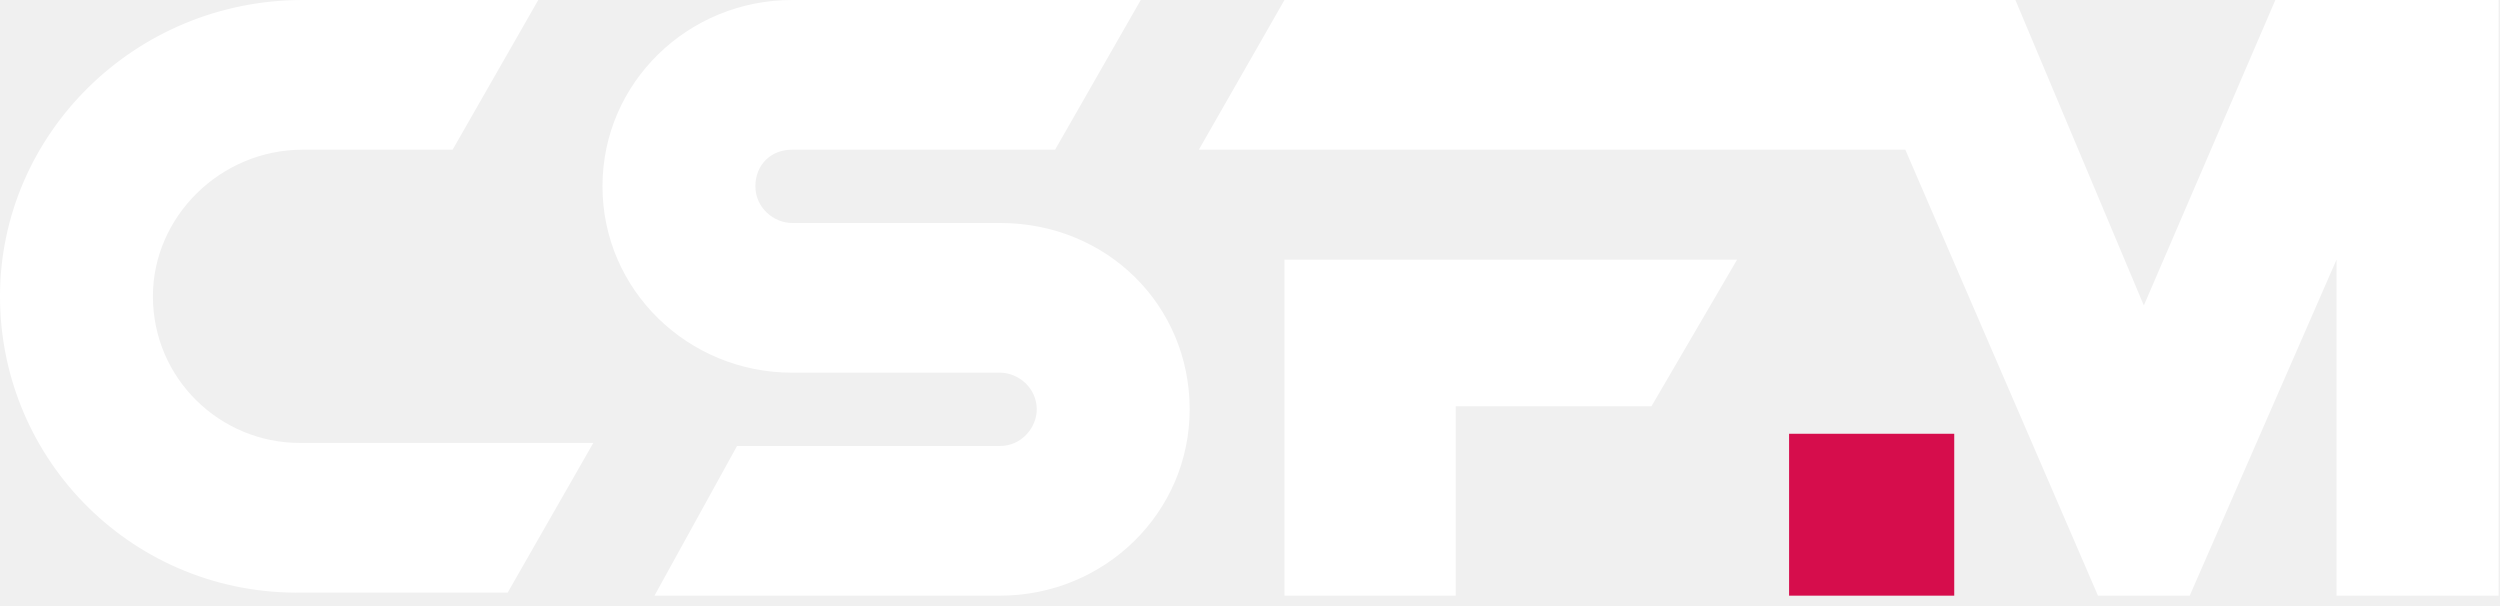
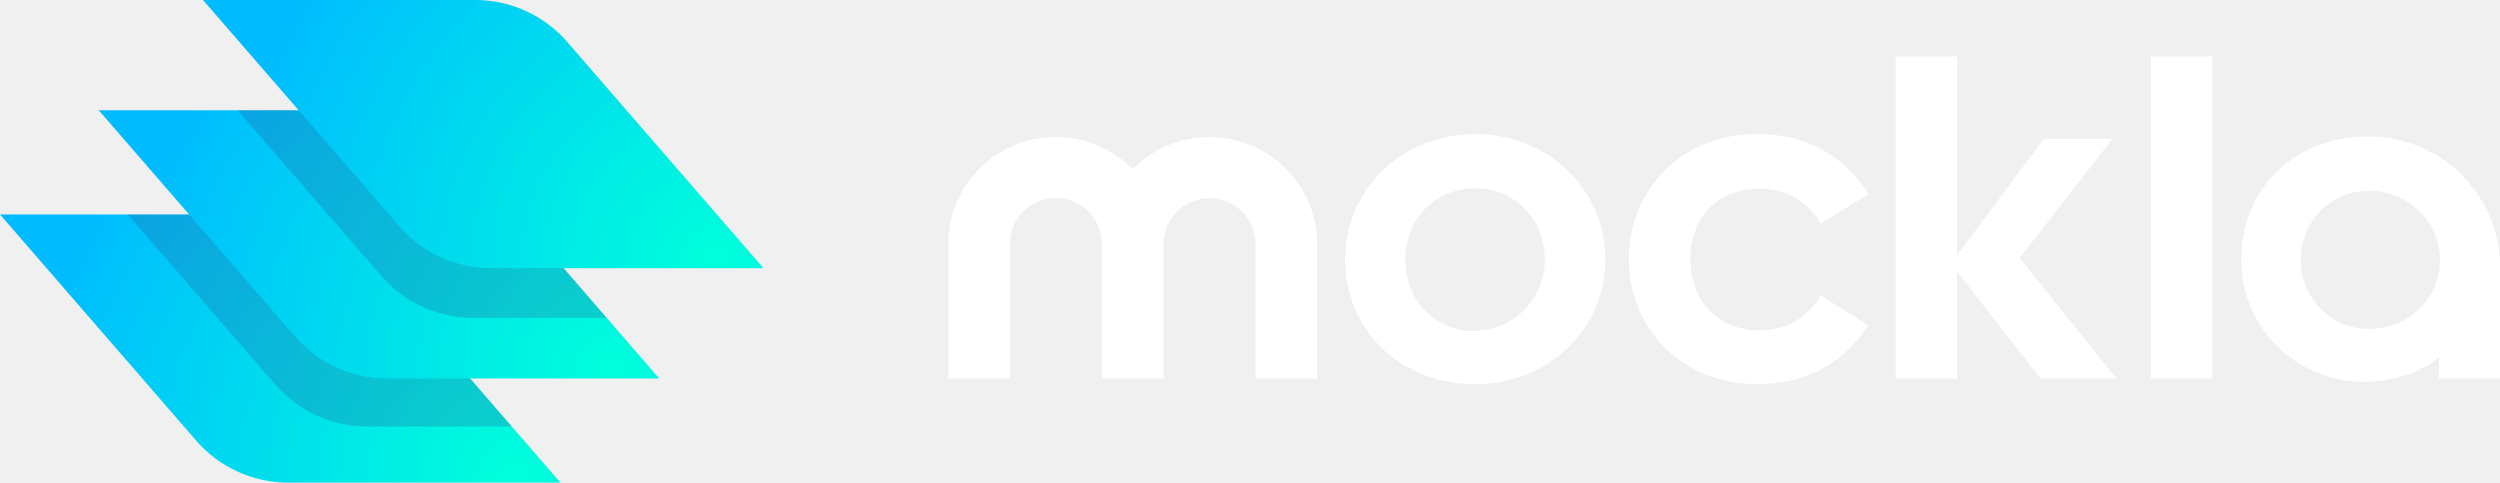
- <svg xmlns="http://www.w3.org/2000/svg" width="128" height="31" viewBox="0 0 128 31" fill="none">
-   <path d="M15.502 7.664C11.274 7.664 7.829 11.104 7.829 15.171C7.829 19.393 11.274 22.678 15.345 22.678H30.377L25.993 30.341H15.502C6.89 30.498 0 23.616 0 15.171C0 6.882 6.89 0 15.502 0H27.559L23.174 7.664H15.502ZM74.534 30.498H65.765V13.294H88.939L84.555 20.801H74.534V30.498ZM51.203 11.417H40.555C39.616 11.417 38.676 10.635 38.676 9.54C38.676 8.445 39.459 7.664 40.555 7.664H54.021L58.406 0H40.555C35.231 0 30.847 4.223 30.847 9.54C30.847 14.858 35.231 19.081 40.555 19.081H51.203C52.142 19.081 53.082 19.863 53.082 20.957C53.082 21.896 52.299 22.834 51.203 22.834H37.737L33.509 30.498H51.203C56.527 30.498 60.911 26.275 60.911 20.957C60.911 15.64 56.683 11.417 51.203 11.417ZM109.765 15.64L116.498 0H127.929V30.498H119.63V13.294L112.114 30.498H107.416L97.552 7.664H70.306H61.381L65.765 0H94.42H103.032H103.189L109.765 15.64Z" fill="white" />
-   <path d="M100.057 22.209H91.601V30.498H100.057V22.209Z" fill="#D60D4C" />
+ <svg xmlns="http://www.w3.org/2000/svg" width="259" height="50" viewBox="0 0 259 50" fill="none">
+   <g clip-path="url(#clip0_204_4063)">
+     <path d="M152.813 13.896C145.272 13.896 139.356 19.595 139.356 26.872C139.356 34.241 145.144 39.806 152.813 39.806C160.388 39.806 166.312 34.123 166.312 26.872C166.312 19.595 160.379 13.896 152.813 13.896ZM152.659 34.275C148.625 34.275 145.586 31.088 145.586 26.872C145.586 22.681 148.693 19.511 152.813 19.511C156.932 19.511 160.039 22.673 160.039 26.872C160.039 31.02 156.796 34.275 152.659 34.275Z" fill="white" />
+     <path d="M188.654 30.624C187.505 32.352 185.726 34.224 182.253 34.224C178.057 34.224 175.129 31.197 175.129 26.863C175.129 22.496 177.989 19.553 182.253 19.553C185.734 19.553 187.513 21.425 188.662 23.154L193.59 20.11C191.011 16.029 187.011 13.879 182.006 13.879C174.448 13.879 168.754 19.46 168.754 26.855C168.754 34.224 174.448 39.789 182.006 39.789C187.054 39.789 190.935 37.74 193.539 33.702L188.654 30.624Z" fill="white" />
+     <path d="M219.244 39.207L209.234 26.729L218.852 14.384H211.745L202.757 26.433V5.852H196.382V39.207H202.757V28.137L211.388 39.207H219.244Z" fill="white" />
+     <path d="M229.202 5.852H222.827V39.199H229.202V5.852Z" fill="white" />
+     <path d="M259 39.207V27.631C259 20.202 252.906 14.148 245.416 14.14H245.322C237.713 14.14 232.189 19.519 232.189 26.922C232.189 33.887 237.866 39.553 244.846 39.553C247.663 39.553 250.404 38.744 252.165 37.386L252.676 36.99V39.199H259V39.207ZM245.441 34.081C241.475 34.081 238.369 30.936 238.369 26.922C238.369 22.909 241.475 19.764 245.441 19.764C249.484 19.764 252.77 22.976 252.77 26.922C252.77 30.936 249.552 34.081 245.441 34.081Z" fill="white" />
+     <path d="M125.304 20.531C127.934 20.531 130.07 22.648 130.07 25.253V39.207H136.454V25.244C136.454 19.157 131.449 14.199 125.304 14.199C122.461 14.199 119.755 15.27 117.669 17.209L117.346 17.513L117.022 17.209C114.946 15.27 112.231 14.199 109.388 14.199C103.243 14.199 98.238 19.157 98.238 25.244V39.207H104.621V25.244C104.621 22.639 106.758 20.523 109.388 20.523C112.018 20.523 114.154 22.639 114.154 25.244V39.207H120.538V25.244C120.546 22.648 122.682 20.531 125.304 20.531Z" fill="white" />
+     <path d="M29.866 50H58.064L37.731 26.56C35.339 23.803 31.858 22.218 28.19 22.218H0L20.334 45.658C22.717 48.415 26.206 50 29.866 50Z" fill="url(#paint0_radial_204_4063)" />
+     <path opacity="0.22" d="M37.731 26.56L53.017 44.182H38.063C34.394 44.182 30.913 42.597 28.521 39.84L13.235 22.218H28.189C31.858 22.218 35.348 23.803 37.731 26.56Z" fill="#2E3A87" />
+     <path d="M40.097 39.208H68.295L47.961 15.767C45.57 13.01 42.089 11.425 38.42 11.425H10.231L30.564 34.865C32.956 37.622 36.437 39.208 40.097 39.208Z" fill="url(#paint1_radial_204_4063)" />
+     <path opacity="0.22" d="M47.97 15.767L62.865 32.934H49.051C45.382 32.934 41.901 31.349 39.51 28.592L24.615 11.425H38.429C42.097 11.425 45.578 13.01 47.97 15.767Z" fill="#2E3A87" />
+     <path d="M50.898 27.782H79.096L58.762 4.342C56.371 1.585 52.889 0 49.23 0H21.032L41.365 23.44C43.748 26.197 47.238 27.782 50.898 27.782Z" fill="url(#paint2_radial_204_4063)" />
+   </g>
+   <defs>
+     <radialGradient id="paint0_radial_204_4063" cx="0" cy="0" r="1" gradientUnits="userSpaceOnUse" gradientTransform="translate(53.1279 49.4129) rotate(180) scale(52.2752 51.7861)">
+       <stop stop-color="#00FFDB" />
+       <stop offset="1" stop-color="#00BBFF" />
+     </radialGradient>
+     <radialGradient id="paint1_radial_204_4063" cx="0" cy="0" r="1" gradientUnits="userSpaceOnUse" gradientTransform="translate(63.3591 38.6201) rotate(180) scale(52.2752 51.7861)">
+       <stop stop-color="#00FFDB" />
+       <stop offset="1" stop-color="#00BBFF" />
+     </radialGradient>
+     <radialGradient id="paint2_radial_204_4063" cx="0" cy="0" r="1" gradientUnits="userSpaceOnUse" gradientTransform="translate(74.1576 27.1958) rotate(180) scale(52.2752 51.7861)">
+       <stop stop-color="#00FFDB" />
+       <stop offset="1" stop-color="#00BBFF" />
+     </radialGradient>
+     <clipPath id="clip0_204_4063">
+       <rect width="259" height="50" fill="white" />
+     </clipPath>
+   </defs>
</svg>
